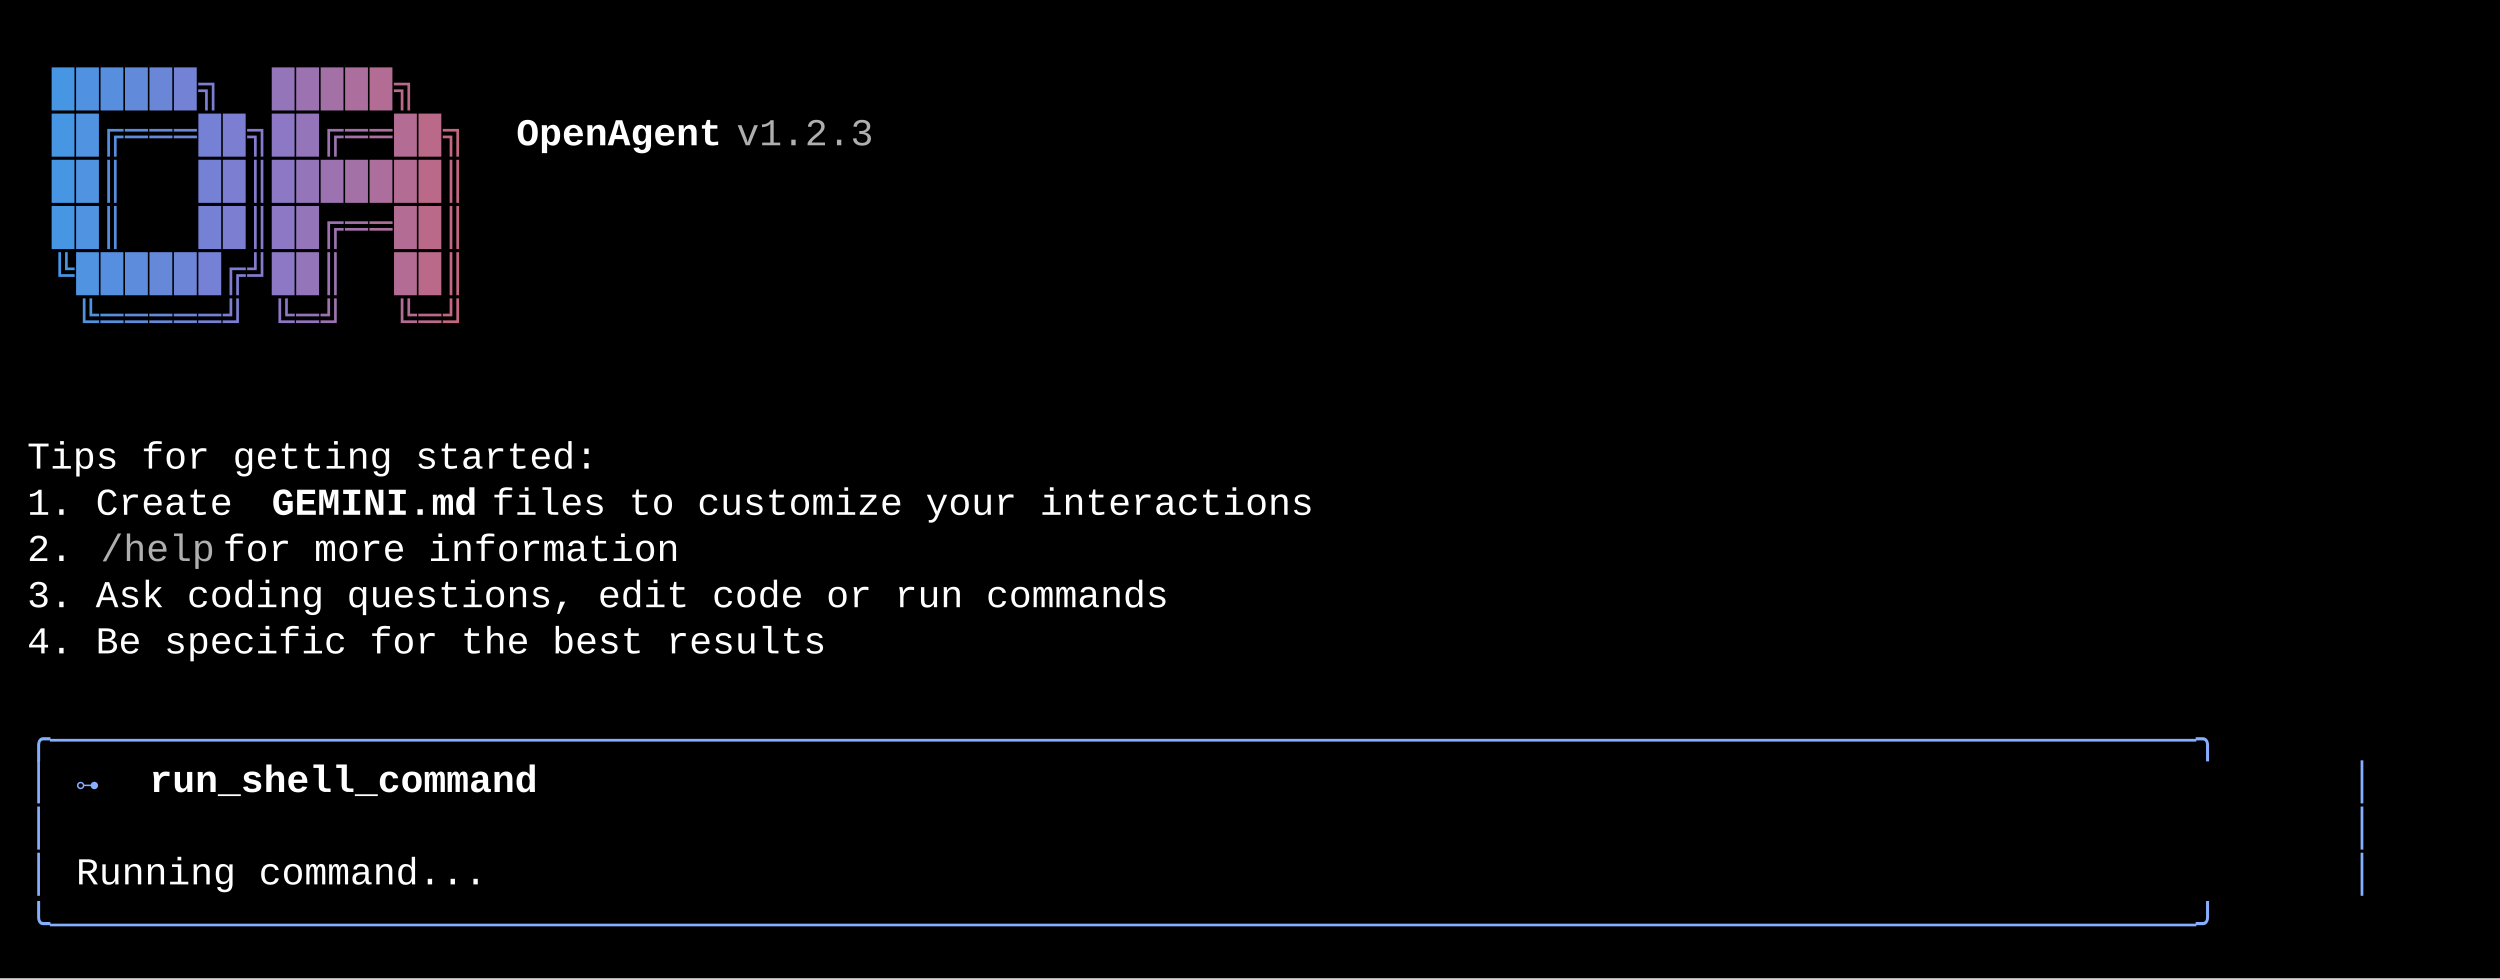
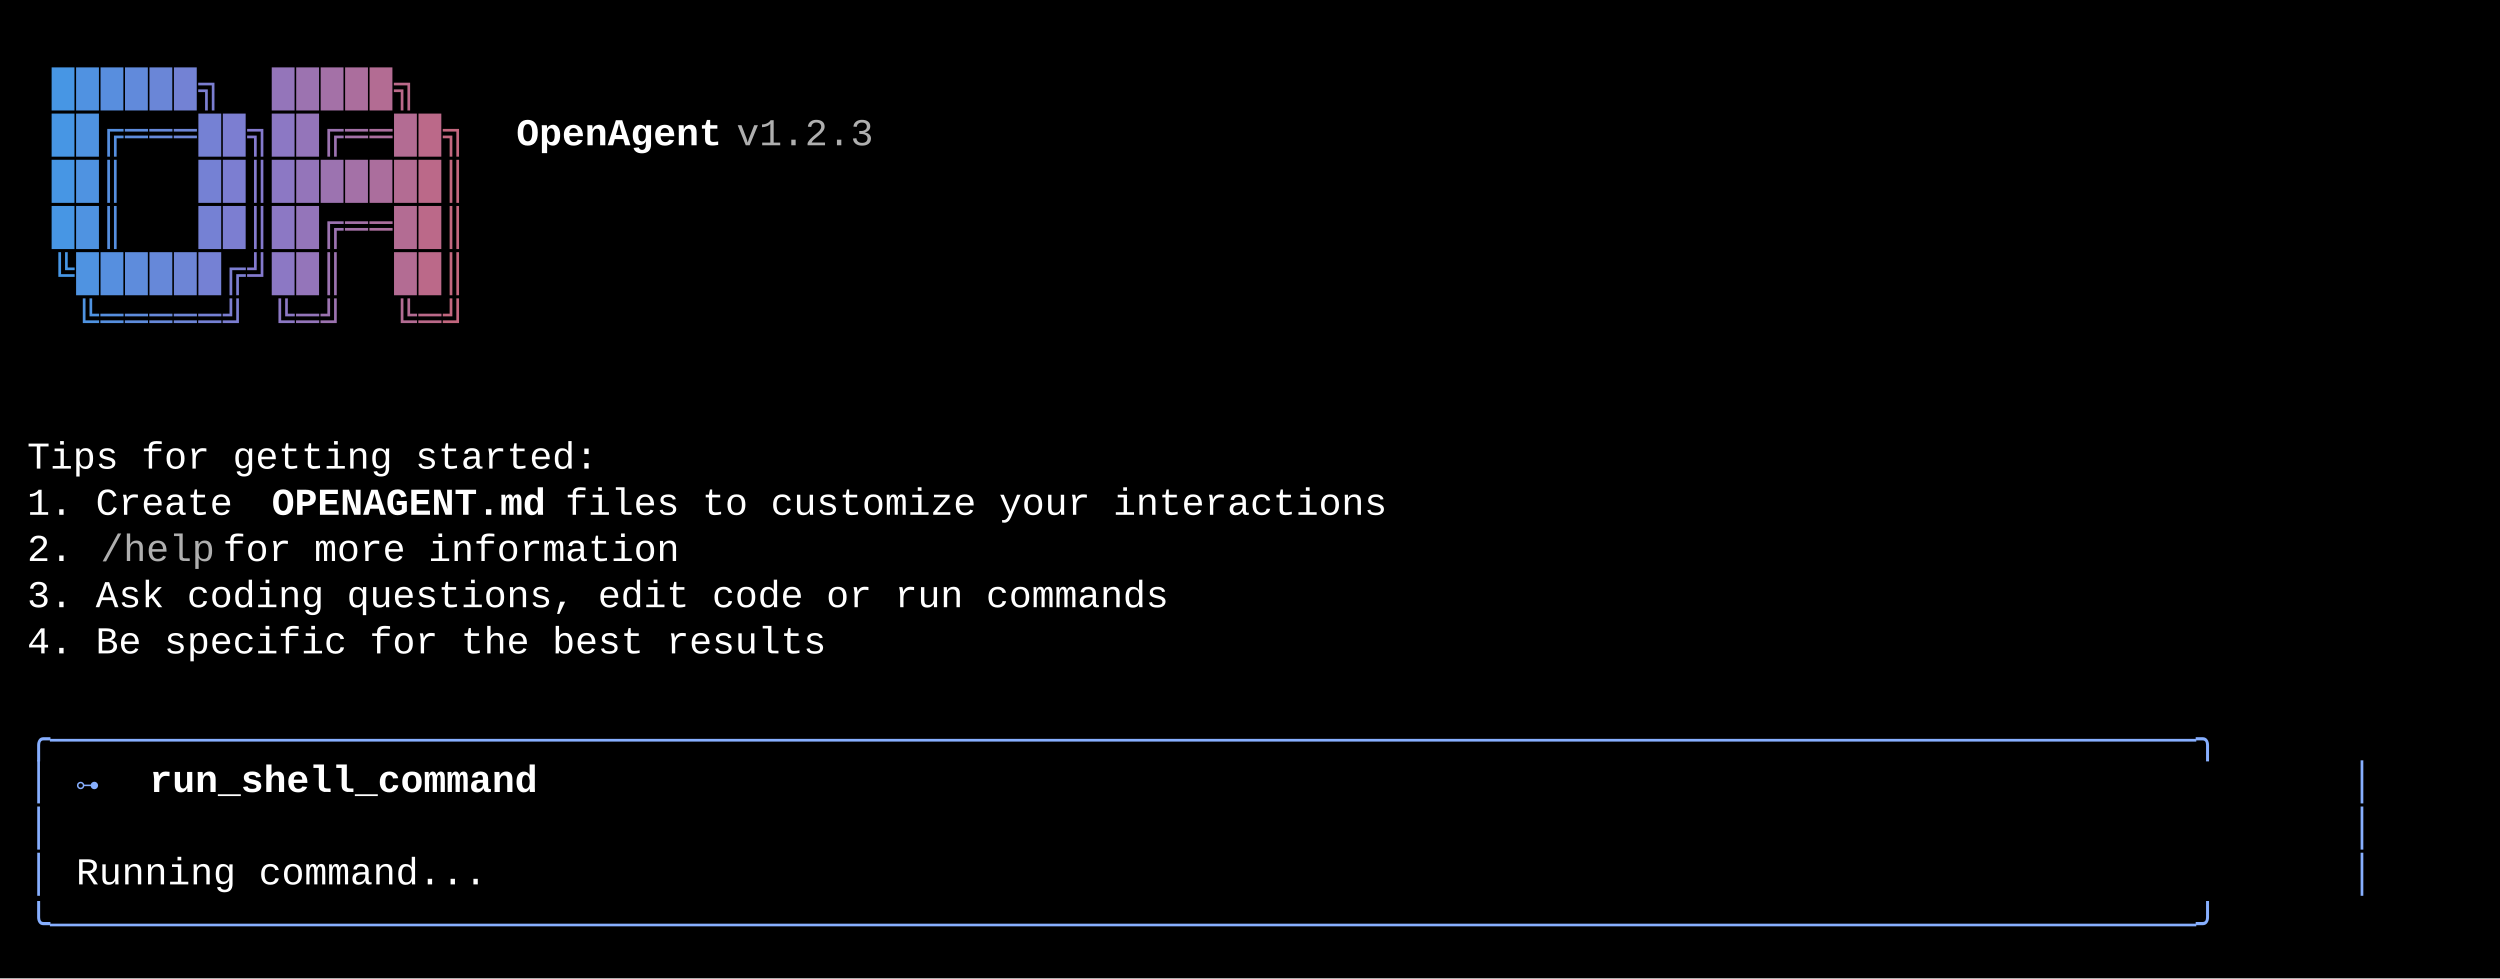
<svg xmlns="http://www.w3.org/2000/svg" width="920" height="360" viewBox="0 0 920 360">
  <style>
    text { font-family: Consolas, "Courier New", monospace; font-size: 14px; dominant-baseline: text-before-edge; white-space: pre; }
  </style>
  <rect width="920" height="360" fill="#000000" />
  <g transform="translate(10, 10)">
    <text x="9" y="19" fill="#4796e4" textLength="9" lengthAdjust="spacingAndGlyphs">█</text>
    <text x="18" y="19" fill="#5092e1" textLength="9" lengthAdjust="spacingAndGlyphs">█</text>
    <text x="27" y="19" fill="#588ede" textLength="9" lengthAdjust="spacingAndGlyphs">█</text>
    <text x="36" y="19" fill="#618adb" textLength="9" lengthAdjust="spacingAndGlyphs">█</text>
    <text x="45" y="19" fill="#6a86d7" textLength="9" lengthAdjust="spacingAndGlyphs">█</text>
    <text x="54" y="19" fill="#7382d4" textLength="9" lengthAdjust="spacingAndGlyphs">█</text>
    <text x="63" y="19" fill="#7b7ed1" textLength="9" lengthAdjust="spacingAndGlyphs">╗</text>
    <text x="90" y="19" fill="#9475ba" textLength="9" lengthAdjust="spacingAndGlyphs">█</text>
    <text x="99" y="19" fill="#9c73b0" textLength="9" lengthAdjust="spacingAndGlyphs">█</text>
    <text x="108" y="19" fill="#a471a7" textLength="9" lengthAdjust="spacingAndGlyphs">█</text>
    <text x="117" y="19" fill="#ab6e9d" textLength="9" lengthAdjust="spacingAndGlyphs">█</text>
    <text x="126" y="19" fill="#b36c93" textLength="9" lengthAdjust="spacingAndGlyphs">█</text>
    <text x="135" y="19" fill="#bb6989" textLength="9" lengthAdjust="spacingAndGlyphs">╗</text>
    <text x="9" y="36" fill="#4796e4" textLength="9" lengthAdjust="spacingAndGlyphs">█</text>
    <text x="18" y="36" fill="#4f93e1" textLength="9" lengthAdjust="spacingAndGlyphs">█</text>
    <text x="27" y="36" fill="#568fdf" textLength="9" lengthAdjust="spacingAndGlyphs">╔</text>
    <text x="36" y="36" fill="#5e8cdc" textLength="9" lengthAdjust="spacingAndGlyphs">═</text>
    <text x="45" y="36" fill="#6688d9" textLength="9" lengthAdjust="spacingAndGlyphs">═</text>
    <text x="54" y="36" fill="#6d85d6" textLength="9" lengthAdjust="spacingAndGlyphs">═</text>
    <text x="63" y="36" fill="#7581d4" textLength="9" lengthAdjust="spacingAndGlyphs">█</text>
    <text x="72" y="36" fill="#7c7ed1" textLength="9" lengthAdjust="spacingAndGlyphs">█</text>
    <text x="81" y="36" fill="#847ace" textLength="9" lengthAdjust="spacingAndGlyphs">╗</text>
    <text x="90" y="36" fill="#8c78c4" textLength="9" lengthAdjust="spacingAndGlyphs">█</text>
    <text x="99" y="36" fill="#9475ba" textLength="9" lengthAdjust="spacingAndGlyphs">█</text>
    <text x="108" y="36" fill="#9c73b0" textLength="9" lengthAdjust="spacingAndGlyphs">╔</text>
    <text x="117" y="36" fill="#a471a7" textLength="9" lengthAdjust="spacingAndGlyphs">═</text>
    <text x="126" y="36" fill="#ab6e9d" textLength="9" lengthAdjust="spacingAndGlyphs">═</text>
    <text x="135" y="36" fill="#b36c93" textLength="9" lengthAdjust="spacingAndGlyphs">█</text>
    <text x="144" y="36" fill="#bb6989" textLength="9" lengthAdjust="spacingAndGlyphs">█</text>
    <text x="153" y="36" fill="#c3677f" textLength="9" lengthAdjust="spacingAndGlyphs">╗</text>
    <text x="180" y="36" fill="#ffffff" textLength="81" lengthAdjust="spacingAndGlyphs" font-weight="bold">OpenAgent</text>
    <text x="261" y="36" fill="#afafaf" textLength="63" lengthAdjust="spacingAndGlyphs"> v1.2.3</text>
    <text x="9" y="53" fill="#4796e4" textLength="9" lengthAdjust="spacingAndGlyphs">█</text>
    <text x="18" y="53" fill="#4f93e1" textLength="9" lengthAdjust="spacingAndGlyphs">█</text>
    <text x="27" y="53" fill="#568fdf" textLength="9" lengthAdjust="spacingAndGlyphs">║</text>
    <text x="63" y="53" fill="#7581d4" textLength="9" lengthAdjust="spacingAndGlyphs">█</text>
    <text x="72" y="53" fill="#7c7ed1" textLength="9" lengthAdjust="spacingAndGlyphs">█</text>
    <text x="81" y="53" fill="#847ace" textLength="9" lengthAdjust="spacingAndGlyphs">║</text>
    <text x="90" y="53" fill="#8c78c4" textLength="9" lengthAdjust="spacingAndGlyphs">█</text>
    <text x="99" y="53" fill="#9475ba" textLength="9" lengthAdjust="spacingAndGlyphs">█</text>
    <text x="108" y="53" fill="#9c73b0" textLength="9" lengthAdjust="spacingAndGlyphs">█</text>
    <text x="117" y="53" fill="#a471a7" textLength="9" lengthAdjust="spacingAndGlyphs">█</text>
    <text x="126" y="53" fill="#ab6e9d" textLength="9" lengthAdjust="spacingAndGlyphs">█</text>
    <text x="135" y="53" fill="#b36c93" textLength="9" lengthAdjust="spacingAndGlyphs">█</text>
    <text x="144" y="53" fill="#bb6989" textLength="9" lengthAdjust="spacingAndGlyphs">█</text>
    <text x="153" y="53" fill="#c3677f" textLength="9" lengthAdjust="spacingAndGlyphs">║</text>
    <text x="9" y="70" fill="#4796e4" textLength="9" lengthAdjust="spacingAndGlyphs">█</text>
    <text x="18" y="70" fill="#4f93e1" textLength="9" lengthAdjust="spacingAndGlyphs">█</text>
    <text x="27" y="70" fill="#568fdf" textLength="9" lengthAdjust="spacingAndGlyphs">║</text>
    <text x="63" y="70" fill="#7581d4" textLength="9" lengthAdjust="spacingAndGlyphs">█</text>
    <text x="72" y="70" fill="#7c7ed1" textLength="9" lengthAdjust="spacingAndGlyphs">█</text>
    <text x="81" y="70" fill="#847ace" textLength="9" lengthAdjust="spacingAndGlyphs">║</text>
    <text x="90" y="70" fill="#8c78c4" textLength="9" lengthAdjust="spacingAndGlyphs">█</text>
    <text x="99" y="70" fill="#9475ba" textLength="9" lengthAdjust="spacingAndGlyphs">█</text>
    <text x="108" y="70" fill="#9c73b0" textLength="9" lengthAdjust="spacingAndGlyphs">╔</text>
    <text x="117" y="70" fill="#a471a7" textLength="9" lengthAdjust="spacingAndGlyphs">═</text>
    <text x="126" y="70" fill="#ab6e9d" textLength="9" lengthAdjust="spacingAndGlyphs">═</text>
    <text x="135" y="70" fill="#b36c93" textLength="9" lengthAdjust="spacingAndGlyphs">█</text>
    <text x="144" y="70" fill="#bb6989" textLength="9" lengthAdjust="spacingAndGlyphs">█</text>
    <text x="153" y="70" fill="#c3677f" textLength="9" lengthAdjust="spacingAndGlyphs">║</text>
    <text x="9" y="87" fill="#4796e4" textLength="9" lengthAdjust="spacingAndGlyphs">╚</text>
    <text x="18" y="87" fill="#4f93e1" textLength="9" lengthAdjust="spacingAndGlyphs">█</text>
    <text x="27" y="87" fill="#568fdf" textLength="9" lengthAdjust="spacingAndGlyphs">█</text>
    <text x="36" y="87" fill="#5e8cdc" textLength="9" lengthAdjust="spacingAndGlyphs">█</text>
    <text x="45" y="87" fill="#6688d9" textLength="9" lengthAdjust="spacingAndGlyphs">█</text>
    <text x="54" y="87" fill="#6d85d6" textLength="9" lengthAdjust="spacingAndGlyphs">█</text>
    <text x="63" y="87" fill="#7581d4" textLength="9" lengthAdjust="spacingAndGlyphs">█</text>
    <text x="72" y="87" fill="#7c7ed1" textLength="9" lengthAdjust="spacingAndGlyphs">╔</text>
    <text x="81" y="87" fill="#847ace" textLength="9" lengthAdjust="spacingAndGlyphs">╝</text>
    <text x="90" y="87" fill="#8c78c4" textLength="9" lengthAdjust="spacingAndGlyphs">█</text>
    <text x="99" y="87" fill="#9475ba" textLength="9" lengthAdjust="spacingAndGlyphs">█</text>
    <text x="108" y="87" fill="#9c73b0" textLength="9" lengthAdjust="spacingAndGlyphs">║</text>
    <text x="135" y="87" fill="#b36c93" textLength="9" lengthAdjust="spacingAndGlyphs">█</text>
    <text x="144" y="87" fill="#bb6989" textLength="9" lengthAdjust="spacingAndGlyphs">█</text>
    <text x="153" y="87" fill="#c3677f" textLength="9" lengthAdjust="spacingAndGlyphs">║</text>
    <text x="18" y="104" fill="#4f93e1" textLength="9" lengthAdjust="spacingAndGlyphs">╚</text>
    <text x="27" y="104" fill="#568fdf" textLength="9" lengthAdjust="spacingAndGlyphs">═</text>
    <text x="36" y="104" fill="#5e8cdc" textLength="9" lengthAdjust="spacingAndGlyphs">═</text>
    <text x="45" y="104" fill="#6688d9" textLength="9" lengthAdjust="spacingAndGlyphs">═</text>
    <text x="54" y="104" fill="#6d85d6" textLength="9" lengthAdjust="spacingAndGlyphs">═</text>
    <text x="63" y="104" fill="#7581d4" textLength="9" lengthAdjust="spacingAndGlyphs">═</text>
    <text x="72" y="104" fill="#7c7ed1" textLength="9" lengthAdjust="spacingAndGlyphs">╝</text>
    <text x="90" y="104" fill="#8c78c4" textLength="9" lengthAdjust="spacingAndGlyphs">╚</text>
    <text x="99" y="104" fill="#9475ba" textLength="9" lengthAdjust="spacingAndGlyphs">═</text>
    <text x="108" y="104" fill="#9c73b0" textLength="9" lengthAdjust="spacingAndGlyphs">╝</text>
    <text x="135" y="104" fill="#b36c93" textLength="9" lengthAdjust="spacingAndGlyphs">╚</text>
    <text x="144" y="104" fill="#bb6989" textLength="9" lengthAdjust="spacingAndGlyphs">═</text>
    <text x="153" y="104" fill="#c3677f" textLength="9" lengthAdjust="spacingAndGlyphs">╝</text>
    <text x="0" y="155" fill="#ffffff" textLength="225" lengthAdjust="spacingAndGlyphs">Tips for getting started:</text>
    <text x="0" y="172" fill="#ffffff" textLength="90" lengthAdjust="spacingAndGlyphs">1. Create </text>
-     <text x="90" y="172" fill="#ffffff" textLength="81" lengthAdjust="spacingAndGlyphs" font-weight="bold">GEMINI.md</text>
-     <text x="171" y="172" fill="#ffffff" textLength="333" lengthAdjust="spacingAndGlyphs"> files to customize your interactions</text>
+     <text x="90" y="172" fill="#ffffff" textLength="108" lengthAdjust="spacingAndGlyphs" font-weight="bold">OPENAGENT.md</text>
+     <text x="198" y="172" fill="#ffffff" textLength="333" lengthAdjust="spacingAndGlyphs"> files to customize your interactions</text>
    <text x="0" y="189" fill="#ffffff" textLength="27" lengthAdjust="spacingAndGlyphs">2. </text>
    <text x="27" y="189" fill="#afafaf" textLength="45" lengthAdjust="spacingAndGlyphs">/help</text>
    <text x="72" y="189" fill="#ffffff" textLength="189" lengthAdjust="spacingAndGlyphs"> for more information</text>
    <text x="0" y="206" fill="#ffffff" textLength="450" lengthAdjust="spacingAndGlyphs">3. Ask coding questions, edit code or run commands</text>
    <text x="0" y="223" fill="#ffffff" textLength="315" lengthAdjust="spacingAndGlyphs">4. Be specific for the best results</text>
    <text x="0" y="257" fill="#87afff" textLength="864" lengthAdjust="spacingAndGlyphs">╭──────────────────────────────────────────────────────────────────────────────────────────────╮</text>
    <text x="0" y="274" fill="#87afff" textLength="9" lengthAdjust="spacingAndGlyphs">│</text>
    <text x="18" y="274" fill="#87afff" textLength="9" lengthAdjust="spacingAndGlyphs">⊶</text>
    <text x="45" y="274" fill="#ffffff" textLength="153" lengthAdjust="spacingAndGlyphs" font-weight="bold">run_shell_command</text>
    <text x="855" y="274" fill="#87afff" textLength="9" lengthAdjust="spacingAndGlyphs">│</text>
    <text x="0" y="291" fill="#87afff" textLength="9" lengthAdjust="spacingAndGlyphs">│</text>
    <text x="855" y="291" fill="#87afff" textLength="9" lengthAdjust="spacingAndGlyphs">│</text>
    <text x="0" y="308" fill="#87afff" textLength="9" lengthAdjust="spacingAndGlyphs">│</text>
    <text x="18" y="308" fill="#ffffff" textLength="162" lengthAdjust="spacingAndGlyphs">Running command...</text>
    <text x="855" y="308" fill="#87afff" textLength="9" lengthAdjust="spacingAndGlyphs">│</text>
    <text x="0" y="325" fill="#87afff" textLength="864" lengthAdjust="spacingAndGlyphs">╰──────────────────────────────────────────────────────────────────────────────────────────────╯</text>
  </g>
</svg>
